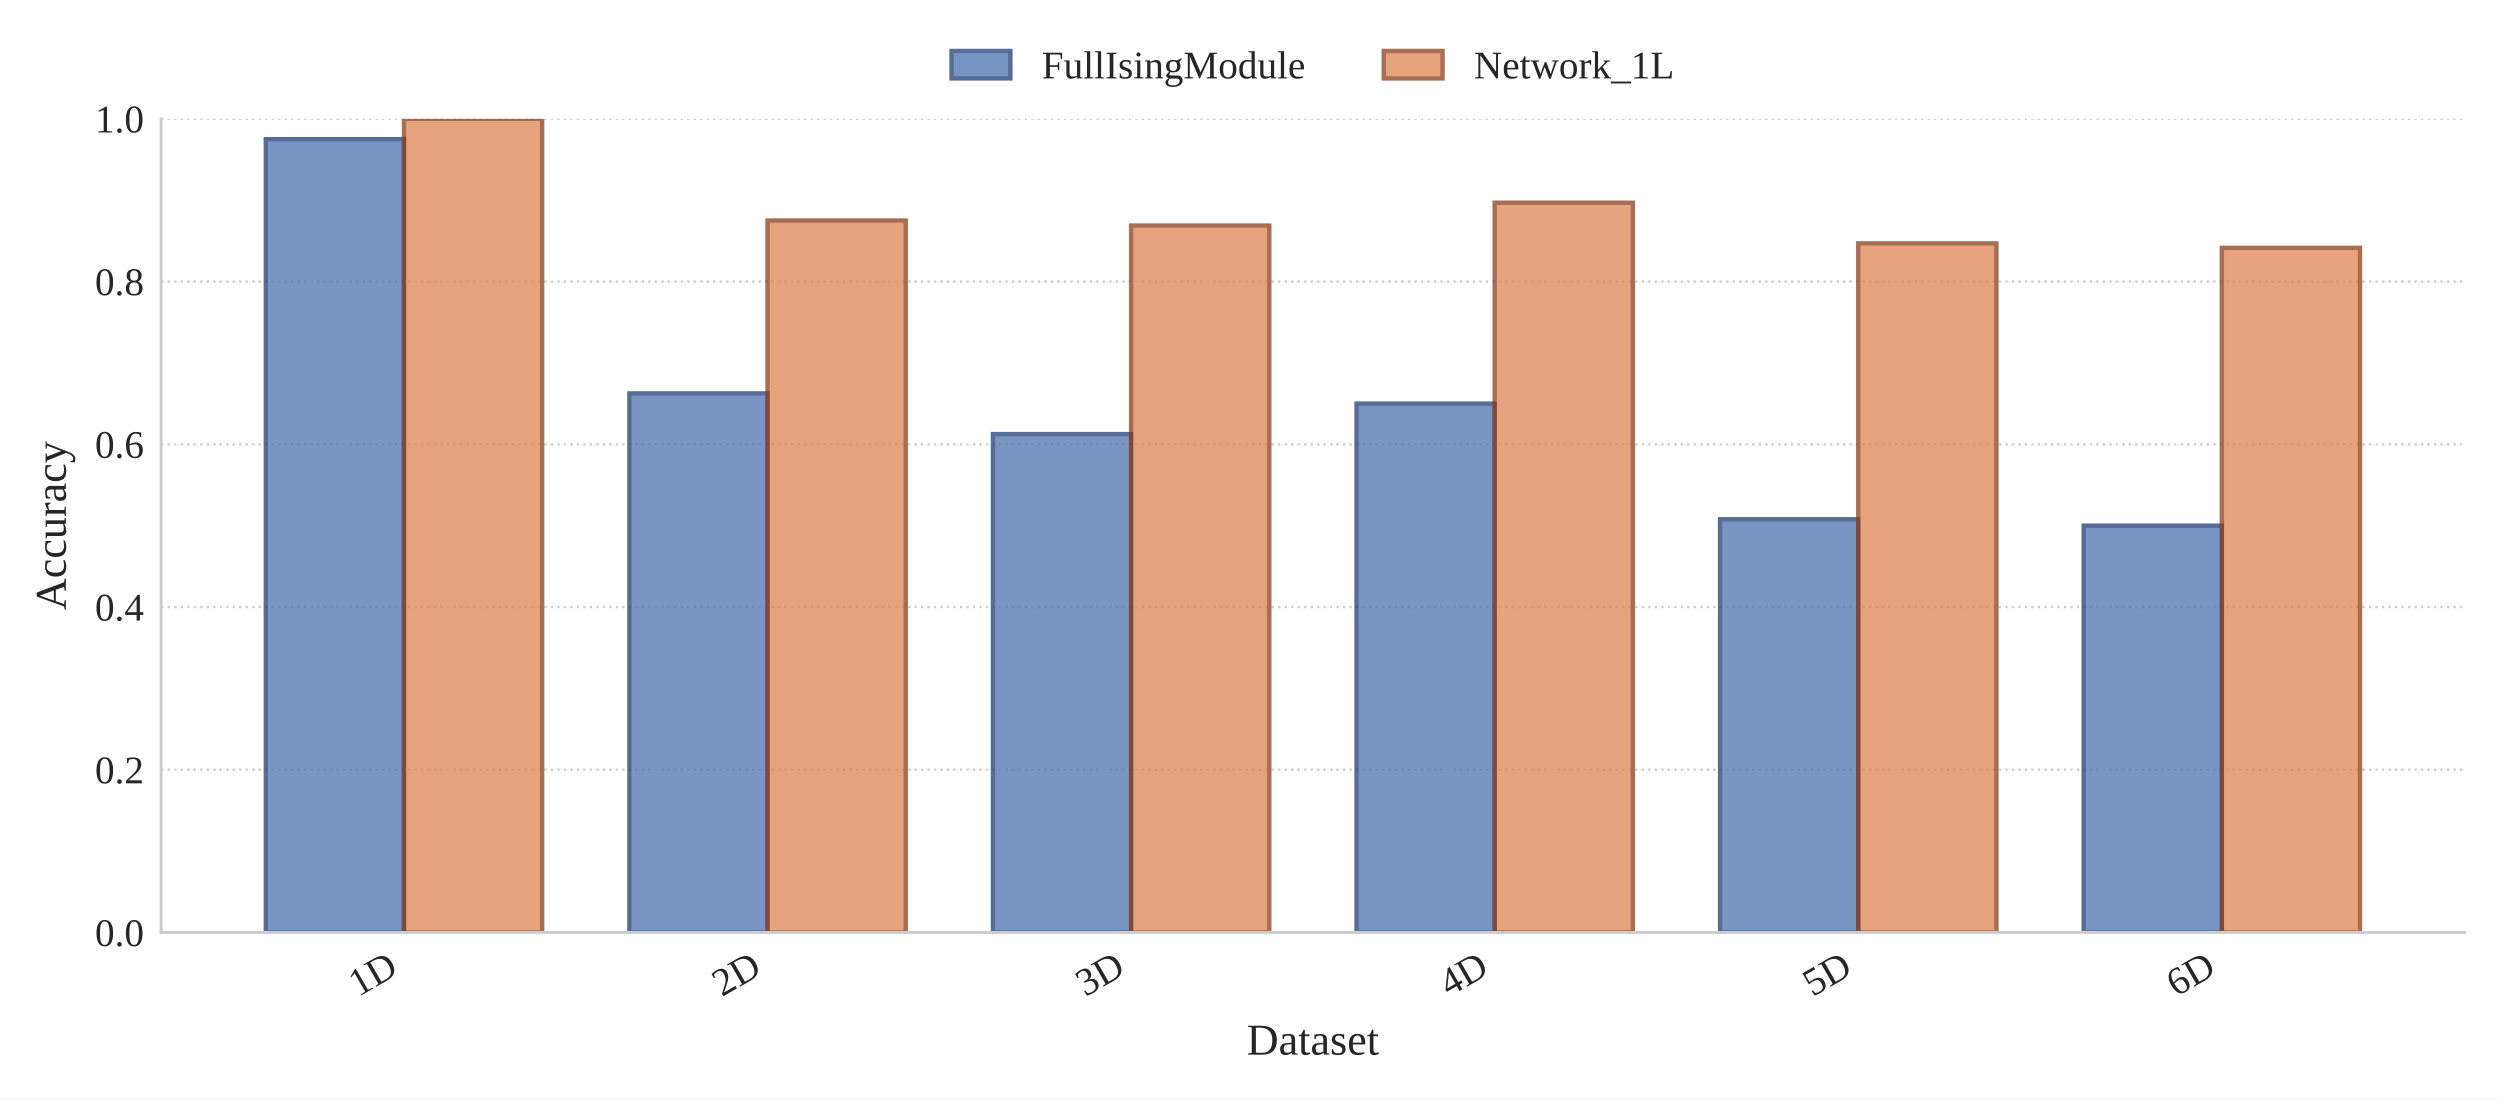
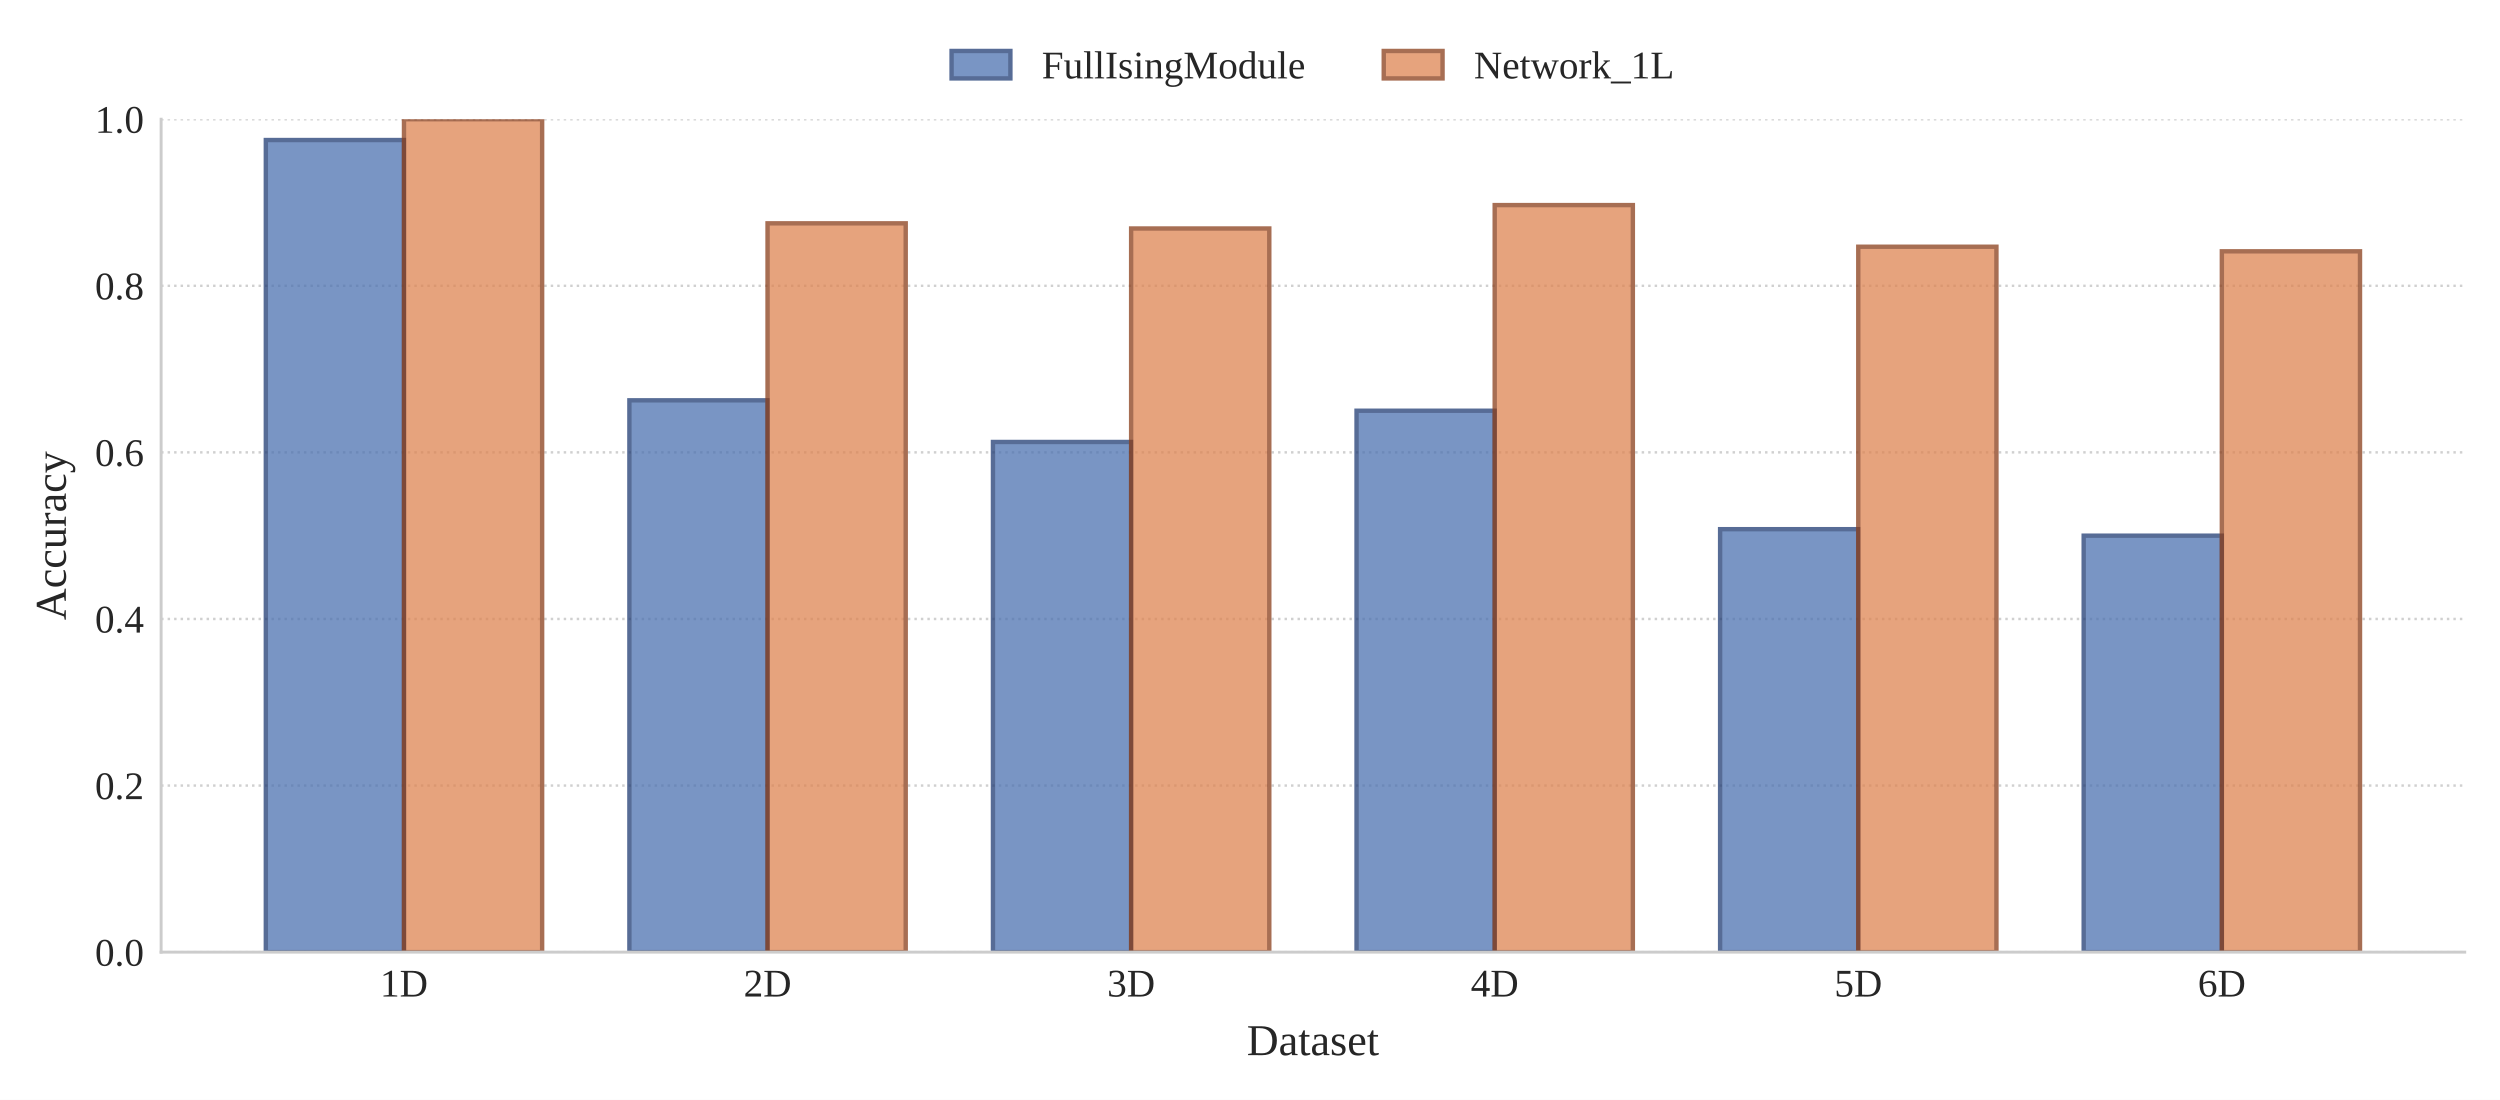
- <svg xmlns="http://www.w3.org/2000/svg" width="510.115pt" height="224.317pt" viewBox="0 0 510.115 224.317" version="1.1">
+ <svg xmlns="http://www.w3.org/2000/svg" width="510.115pt" height="224.42pt" viewBox="0 0 510.115 224.42" version="1.1">
  <defs>
    <style type="text/css">*{stroke-linejoin: round; stroke-linecap: butt}</style>
  </defs>
  <g id="figure_1">
    <g id="patch_1">
-       <path d="M 0 224.317  L 510.115 224.317  L 510.115 -0  L 0 -0  z " style="fill: #ffffff" />
+       <path d="M 0 224.42  L 510.115 224.42  L 510.115 0  L 0 0  z " style="fill: #ffffff" />
    </g>
    <g id="axes_1">
      <g id="patch_2">
-         <path d="M 32.875 190.26  L 502.915 190.26  L 502.915 24.247  L 32.875 24.247  z " style="fill: #ffffff" />
+         <path d="M 32.875 194.28  L 502.915 194.28  L 502.915 24.325  L 32.875 24.325  z " style="fill: #ffffff" />
      </g>
      <g id="matplotlib.axis_1">
        <g id="xtick_1">
          <g id="text_1">
-             <text style="font-size: 8px; font-family: 'Times New Roman', 'CMU Serif', 'DejaVu Serif', serif; fill: #262626" transform="translate(73.10733 203.46) rotate(-30)">1D</text>
+             <text style="font-size: 8px; font-family: 'Times New Roman', 'CMU Serif', 'DejaVu Serif', serif; text-anchor: middle; fill: #262626" x="82.431" y="203.335" transform="rotate(-0 82.43052 203.3347)">1D</text>
          </g>
        </g>
        <g id="xtick_2">
          <g id="text_2">
-             <text style="font-size: 8px; font-family: 'Times New Roman', 'CMU Serif', 'DejaVu Serif', serif; fill: #262626" transform="translate(147.2929 203.46) rotate(-30)">2D</text>
+             <text style="font-size: 8px; font-family: 'Times New Roman', 'CMU Serif', 'DejaVu Serif', serif; text-anchor: middle; fill: #262626" x="156.616" y="203.335" transform="rotate(-0 156.6161 203.3347)">2D</text>
          </g>
        </g>
        <g id="xtick_3">
          <g id="text_3">
-             <text style="font-size: 8px; font-family: 'Times New Roman', 'CMU Serif', 'DejaVu Serif', serif; fill: #262626" transform="translate(221.4785 203.46) rotate(-30)">3D</text>
+             <text style="font-size: 8px; font-family: 'Times New Roman', 'CMU Serif', 'DejaVu Serif', serif; text-anchor: middle; fill: #262626" x="230.802" y="203.335" transform="rotate(-0 230.8017 203.3347)">3D</text>
          </g>
        </g>
        <g id="xtick_4">
          <g id="text_4">
-             <text style="font-size: 8px; font-family: 'Times New Roman', 'CMU Serif', 'DejaVu Serif', serif; fill: #262626" transform="translate(295.6641 203.46) rotate(-30)">4D</text>
+             <text style="font-size: 8px; font-family: 'Times New Roman', 'CMU Serif', 'DejaVu Serif', serif; text-anchor: middle; fill: #262626" x="304.987" y="203.335" transform="rotate(-0 304.9873 203.3347)">4D</text>
          </g>
        </g>
        <g id="xtick_5">
          <g id="text_5">
-             <text style="font-size: 8px; font-family: 'Times New Roman', 'CMU Serif', 'DejaVu Serif', serif; fill: #262626" transform="translate(369.8498 203.46) rotate(-30)">5D</text>
+             <text style="font-size: 8px; font-family: 'Times New Roman', 'CMU Serif', 'DejaVu Serif', serif; text-anchor: middle; fill: #262626" x="379.173" y="203.335" transform="rotate(-0 379.1729 203.3347)">5D</text>
          </g>
        </g>
        <g id="xtick_6">
          <g id="text_6">
-             <text style="font-size: 8px; font-family: 'Times New Roman', 'CMU Serif', 'DejaVu Serif', serif; fill: #262626" transform="translate(444.0354 203.46) rotate(-30)">6D</text>
+             <text style="font-size: 8px; font-family: 'Times New Roman', 'CMU Serif', 'DejaVu Serif', serif; text-anchor: middle; fill: #262626" x="453.359" y="203.335" transform="rotate(-0 453.3585 203.3347)">6D</text>
          </g>
        </g>
        <g id="text_7">
-           <text style="font-size: 9px; font-family: 'Times New Roman', 'CMU Serif', 'DejaVu Serif', serif; text-anchor: middle; fill: #262626" x="267.895" y="215.191" transform="rotate(-0 267.8945 215.1914)">Dataset</text>
+           <text style="font-size: 9px; font-family: 'Times New Roman', 'CMU Serif', 'DejaVu Serif', serif; text-anchor: middle; fill: #262626" x="267.895" y="215.295" transform="rotate(-0 267.8945 215.2953)">Dataset</text>
        </g>
      </g>
      <g id="matplotlib.axis_2">
        <g id="ytick_1">
          <g id="line2d_1">
-             <path d="M 32.875 190.26  L 502.915 190.26  " clip-path="url(#p5522e28e5e)" style="fill: none; stroke-dasharray: 0.5,0.825; stroke-dashoffset: 0; stroke: #b0b0b0; stroke-opacity: 0.6; stroke-width: 0.5" />
+             <path d="M 32.875 194.28  L 502.915 194.28  " clip-path="url(#p682871abb4)" style="fill: none; stroke-dasharray: 0.5,0.825; stroke-dashoffset: 0; stroke: #b0b0b0; stroke-opacity: 0.6; stroke-width: 0.5" />
          </g>
          <g id="text_8">
-             <text style="font-size: 8px; font-family: 'Times New Roman', 'CMU Serif', 'DejaVu Serif', serif; text-anchor: end; fill: #262626" x="29.375" y="193.038" transform="rotate(-0 29.37453 193.038)">0.0</text>
+             <text style="font-size: 8px; font-family: 'Times New Roman', 'CMU Serif', 'DejaVu Serif', serif; text-anchor: end; fill: #262626" x="29.375" y="197.057" transform="rotate(-0 29.37453 197.0572)">0.0</text>
          </g>
        </g>
        <g id="ytick_2">
          <g id="line2d_2">
-             <path d="M 32.875 157.058  L 502.915 157.058  " clip-path="url(#p5522e28e5e)" style="fill: none; stroke-dasharray: 0.5,0.825; stroke-dashoffset: 0; stroke: #b0b0b0; stroke-opacity: 0.6; stroke-width: 0.5" />
+             <path d="M 32.875 160.289  L 502.915 160.289  " clip-path="url(#p682871abb4)" style="fill: none; stroke-dasharray: 0.5,0.825; stroke-dashoffset: 0; stroke: #b0b0b0; stroke-opacity: 0.6; stroke-width: 0.5" />
          </g>
          <g id="text_9">
-             <text style="font-size: 8px; font-family: 'Times New Roman', 'CMU Serif', 'DejaVu Serif', serif; text-anchor: end; fill: #262626" x="29.375" y="159.835" transform="rotate(-0 29.37453 159.8352)">0.2</text>
+             <text style="font-size: 8px; font-family: 'Times New Roman', 'CMU Serif', 'DejaVu Serif', serif; text-anchor: end; fill: #262626" x="29.375" y="163.066" transform="rotate(-0 29.37453 163.0663)">0.2</text>
          </g>
        </g>
        <g id="ytick_3">
          <g id="line2d_3">
-             <path d="M 32.875 123.855  L 502.915 123.855  " clip-path="url(#p5522e28e5e)" style="fill: none; stroke-dasharray: 0.5,0.825; stroke-dashoffset: 0; stroke: #b0b0b0; stroke-opacity: 0.6; stroke-width: 0.5" />
+             <path d="M 32.875 126.298  L 502.915 126.298  " clip-path="url(#p682871abb4)" style="fill: none; stroke-dasharray: 0.5,0.825; stroke-dashoffset: 0; stroke: #b0b0b0; stroke-opacity: 0.6; stroke-width: 0.5" />
          </g>
          <g id="text_10">
-             <text style="font-size: 8px; font-family: 'Times New Roman', 'CMU Serif', 'DejaVu Serif', serif; text-anchor: end; fill: #262626" x="29.375" y="126.632" transform="rotate(-0 29.37453 126.6324)">0.4</text>
+             <text style="font-size: 8px; font-family: 'Times New Roman', 'CMU Serif', 'DejaVu Serif', serif; text-anchor: end; fill: #262626" x="29.375" y="129.075" transform="rotate(-0 29.37453 129.0754)">0.4</text>
          </g>
        </g>
        <g id="ytick_4">
          <g id="line2d_4">
-             <path d="M 32.875 90.652  L 502.915 90.652  " clip-path="url(#p5522e28e5e)" style="fill: none; stroke-dasharray: 0.5,0.825; stroke-dashoffset: 0; stroke: #b0b0b0; stroke-opacity: 0.6; stroke-width: 0.5" />
+             <path d="M 32.875 92.307  L 502.915 92.307  " clip-path="url(#p682871abb4)" style="fill: none; stroke-dasharray: 0.5,0.825; stroke-dashoffset: 0; stroke: #b0b0b0; stroke-opacity: 0.6; stroke-width: 0.5" />
          </g>
          <g id="text_11">
-             <text style="font-size: 8px; font-family: 'Times New Roman', 'CMU Serif', 'DejaVu Serif', serif; text-anchor: end; fill: #262626" x="29.375" y="93.43" transform="rotate(-0 29.37453 93.42961)">0.6</text>
+             <text style="font-size: 8px; font-family: 'Times New Roman', 'CMU Serif', 'DejaVu Serif', serif; text-anchor: end; fill: #262626" x="29.375" y="95.085" transform="rotate(-0 29.37453 95.08457)">0.6</text>
          </g>
        </g>
        <g id="ytick_5">
          <g id="line2d_5">
-             <path d="M 32.875 57.449  L 502.915 57.449  " clip-path="url(#p5522e28e5e)" style="fill: none; stroke-dasharray: 0.5,0.825; stroke-dashoffset: 0; stroke: #b0b0b0; stroke-opacity: 0.6; stroke-width: 0.5" />
+             <path d="M 32.875 58.316  L 502.915 58.316  " clip-path="url(#p682871abb4)" style="fill: none; stroke-dasharray: 0.5,0.825; stroke-dashoffset: 0; stroke: #b0b0b0; stroke-opacity: 0.6; stroke-width: 0.5" />
          </g>
          <g id="text_12">
-             <text style="font-size: 8px; font-family: 'Times New Roman', 'CMU Serif', 'DejaVu Serif', serif; text-anchor: end; fill: #262626" x="29.375" y="60.227" transform="rotate(-0 29.37453 60.22682)">0.8</text>
+             <text style="font-size: 8px; font-family: 'Times New Roman', 'CMU Serif', 'DejaVu Serif', serif; text-anchor: end; fill: #262626" x="29.375" y="61.094" transform="rotate(-0 29.37453 61.0937)">0.8</text>
          </g>
        </g>
        <g id="ytick_6">
          <g id="line2d_6">
-             <path d="M 32.875 24.247  L 502.915 24.247  " clip-path="url(#p5522e28e5e)" style="fill: none; stroke-dasharray: 0.5,0.825; stroke-dashoffset: 0; stroke: #b0b0b0; stroke-opacity: 0.6; stroke-width: 0.5" />
+             <path d="M 32.875 24.325  L 502.915 24.325  " clip-path="url(#p682871abb4)" style="fill: none; stroke-dasharray: 0.5,0.825; stroke-dashoffset: 0; stroke: #b0b0b0; stroke-opacity: 0.6; stroke-width: 0.5" />
          </g>
          <g id="text_13">
-             <text style="font-size: 8px; font-family: 'Times New Roman', 'CMU Serif', 'DejaVu Serif', serif; text-anchor: end; fill: #262626" x="29.375" y="27.024" transform="rotate(-0 29.37453 27.02403)">1.0</text>
+             <text style="font-size: 8px; font-family: 'Times New Roman', 'CMU Serif', 'DejaVu Serif', serif; text-anchor: end; fill: #262626" x="29.375" y="27.103" transform="rotate(-0 29.37453 27.10284)">1.0</text>
          </g>
        </g>
        <g id="text_14">
-           <text style="font-size: 9px; font-family: 'Times New Roman', 'CMU Serif', 'DejaVu Serif', serif; text-anchor: middle; fill: #262626" x="13.432" y="107.254" transform="rotate(-90 13.4325 107.2535)">Accuracy</text>
+           <text style="font-size: 9px; font-family: 'Times New Roman', 'CMU Serif', 'DejaVu Serif', serif; text-anchor: middle; fill: #262626" x="13.432" y="109.303" transform="rotate(-90 13.4325 109.3025)">Accuracy</text>
        </g>
      </g>
      <g id="patch_3">
-         <path d="M 54.24 190.26  L 82.431 190.26  L 82.431 28.397  L 54.24 28.397  z " clip-path="url(#p5522e28e5e)" style="fill: #4c72b0; opacity: 0.75; stroke: #1f3b73; stroke-width: 0.9; stroke-linejoin: miter" />
+         <path d="M 54.24 194.28  L 82.431 194.28  L 82.431 28.574  L 54.24 28.574  z " clip-path="url(#p682871abb4)" style="fill: #4c72b0; opacity: 0.75; stroke: #1f3b73; stroke-width: 0.9; stroke-linejoin: miter" />
      </g>
      <g id="patch_4">
-         <path d="M 128.426 190.26  L 156.616 190.26  L 156.616 80.276  L 128.426 80.276  z " clip-path="url(#p5522e28e5e)" style="fill: #4c72b0; opacity: 0.75; stroke: #1f3b73; stroke-width: 0.9; stroke-linejoin: miter" />
+         <path d="M 128.426 194.28  L 156.616 194.28  L 156.616 81.685  L 128.426 81.685  z " clip-path="url(#p682871abb4)" style="fill: #4c72b0; opacity: 0.75; stroke: #1f3b73; stroke-width: 0.9; stroke-linejoin: miter" />
      </g>
      <g id="patch_5">
-         <path d="M 202.611 190.26  L 230.802 190.26  L 230.802 88.577  L 202.611 88.577  z " clip-path="url(#p5522e28e5e)" style="fill: #4c72b0; opacity: 0.75; stroke: #1f3b73; stroke-width: 0.9; stroke-linejoin: miter" />
+         <path d="M 202.611 194.28  L 230.802 194.28  L 230.802 90.183  L 202.611 90.183  z " clip-path="url(#p682871abb4)" style="fill: #4c72b0; opacity: 0.75; stroke: #1f3b73; stroke-width: 0.9; stroke-linejoin: miter" />
      </g>
      <g id="patch_6">
-         <path d="M 276.797 190.26  L 304.987 190.26  L 304.987 82.351  L 276.797 82.351  z " clip-path="url(#p5522e28e5e)" style="fill: #4c72b0; opacity: 0.75; stroke: #1f3b73; stroke-width: 0.9; stroke-linejoin: miter" />
+         <path d="M 276.797 194.28  L 304.987 194.28  L 304.987 83.809  L 276.797 83.809  z " clip-path="url(#p682871abb4)" style="fill: #4c72b0; opacity: 0.75; stroke: #1f3b73; stroke-width: 0.9; stroke-linejoin: miter" />
      </g>
      <g id="patch_7">
-         <path d="M 350.982 190.26  L 379.173 190.26  L 379.173 105.959  L 350.982 105.959  z " clip-path="url(#p5522e28e5e)" style="fill: #4c72b0; opacity: 0.75; stroke: #1f3b73; stroke-width: 0.9; stroke-linejoin: miter" />
+         <path d="M 350.982 194.28  L 379.173 194.28  L 379.173 107.977  L 350.982 107.977  z " clip-path="url(#p682871abb4)" style="fill: #4c72b0; opacity: 0.75; stroke: #1f3b73; stroke-width: 0.9; stroke-linejoin: miter" />
      </g>
      <g id="patch_8">
-         <path d="M 425.168 190.26  L 453.359 190.26  L 453.359 107.254  L 425.168 107.254  z " clip-path="url(#p5522e28e5e)" style="fill: #4c72b0; opacity: 0.75; stroke: #1f3b73; stroke-width: 0.9; stroke-linejoin: miter" />
+         <path d="M 425.168 194.28  L 453.359 194.28  L 453.359 109.303  L 425.168 109.303  z " clip-path="url(#p682871abb4)" style="fill: #4c72b0; opacity: 0.75; stroke: #1f3b73; stroke-width: 0.9; stroke-linejoin: miter" />
      </g>
      <g id="patch_9">
-         <path d="M 82.431 190.26  L 110.621 190.26  L 110.621 24.247  L 82.431 24.247  z " clip-path="url(#p5522e28e5e)" style="fill: #dd8452; opacity: 0.75; stroke: #8a3d1a; stroke-width: 0.9; stroke-linejoin: miter" />
+         <path d="M 82.431 194.28  L 110.621 194.28  L 110.621 24.325  L 82.431 24.325  z " clip-path="url(#p682871abb4)" style="fill: #dd8452; opacity: 0.75; stroke: #8a3d1a; stroke-width: 0.9; stroke-linejoin: miter" />
      </g>
      <g id="patch_10">
-         <path d="M 156.616 190.26  L 184.807 190.26  L 184.807 44.998  L 156.616 44.998  z " clip-path="url(#p5522e28e5e)" style="fill: #dd8452; opacity: 0.75; stroke: #8a3d1a; stroke-width: 0.9; stroke-linejoin: miter" />
+         <path d="M 156.616 194.28  L 184.807 194.28  L 184.807 45.57  L 156.616 45.57  z " clip-path="url(#p682871abb4)" style="fill: #dd8452; opacity: 0.75; stroke: #8a3d1a; stroke-width: 0.9; stroke-linejoin: miter" />
      </g>
      <g id="patch_11">
-         <path d="M 230.802 190.26  L 258.992 190.26  L 258.992 46.028  L 230.802 46.028  z " clip-path="url(#p5522e28e5e)" style="fill: #dd8452; opacity: 0.75; stroke: #8a3d1a; stroke-width: 0.9; stroke-linejoin: miter" />
+         <path d="M 230.802 194.28  L 258.992 194.28  L 258.992 46.623  L 230.802 46.623  z " clip-path="url(#p682871abb4)" style="fill: #dd8452; opacity: 0.75; stroke: #8a3d1a; stroke-width: 0.9; stroke-linejoin: miter" />
      </g>
      <g id="patch_12">
-         <path d="M 304.987 190.26  L 333.178 190.26  L 333.178 41.363  L 304.987 41.363  z " clip-path="url(#p5522e28e5e)" style="fill: #dd8452; opacity: 0.75; stroke: #8a3d1a; stroke-width: 0.9; stroke-linejoin: miter" />
+         <path d="M 304.987 194.28  L 333.178 194.28  L 333.178 41.848  L 304.987 41.848  z " clip-path="url(#p682871abb4)" style="fill: #dd8452; opacity: 0.75; stroke: #8a3d1a; stroke-width: 0.9; stroke-linejoin: miter" />
      </g>
      <g id="patch_13">
-         <path d="M 379.173 190.26  L 407.363 190.26  L 407.363 49.663  L 379.173 49.663  z " clip-path="url(#p5522e28e5e)" style="fill: #dd8452; opacity: 0.75; stroke: #8a3d1a; stroke-width: 0.9; stroke-linejoin: miter" />
+         <path d="M 379.173 194.28  L 407.363 194.28  L 407.363 50.345  L 379.173 50.345  z " clip-path="url(#p682871abb4)" style="fill: #dd8452; opacity: 0.75; stroke: #8a3d1a; stroke-width: 0.9; stroke-linejoin: miter" />
      </g>
      <g id="patch_14">
-         <path d="M 453.359 190.26  L 481.549 190.26  L 481.549 50.576  L 453.359 50.576  z " clip-path="url(#p5522e28e5e)" style="fill: #dd8452; opacity: 0.75; stroke: #8a3d1a; stroke-width: 0.9; stroke-linejoin: miter" />
+         <path d="M 453.359 194.28  L 481.549 194.28  L 481.549 51.28  L 453.359 51.28  z " clip-path="url(#p682871abb4)" style="fill: #dd8452; opacity: 0.75; stroke: #8a3d1a; stroke-width: 0.9; stroke-linejoin: miter" />
      </g>
      <g id="patch_15">
-         <path d="M 32.875 190.26  L 32.875 24.247  " style="fill: none; stroke: #cccccc; stroke-width: 0.6; stroke-linejoin: miter; stroke-linecap: square" />
+         <path d="M 32.875 194.28  L 32.875 24.325  " style="fill: none; stroke: #cccccc; stroke-width: 0.6; stroke-linejoin: miter; stroke-linecap: square" />
      </g>
      <g id="patch_16">
-         <path d="M 32.875 190.26  L 502.915 190.26  " style="fill: none; stroke: #cccccc; stroke-width: 0.6; stroke-linejoin: miter; stroke-linecap: square" />
+         <path d="M 32.875 194.28  L 502.915 194.28  " style="fill: none; stroke: #cccccc; stroke-width: 0.6; stroke-linejoin: miter; stroke-linecap: square" />
      </g>
      <g id="legend_1">
        <g id="patch_17">
          <path d="M 194.165 16  L 206.165 16  L 206.165 10.4  L 194.165 10.4  z " style="fill: #4c72b0; opacity: 0.75; stroke: #1f3b73; stroke-width: 0.9; stroke-linejoin: miter" />
        </g>
        <g id="text_15">
          <text style="font-size: 8px; font-family: 'Times New Roman', 'CMU Serif', 'DejaVu Serif', serif; text-anchor: start; fill: #262626" x="212.565" y="16" transform="rotate(-0 212.5645 16)">FullIsingModule</text>
        </g>
        <g id="patch_18">
          <path d="M 282.346 16  L 294.346 16  L 294.346 10.4  L 282.346 10.4  z " style="fill: #dd8452; opacity: 0.75; stroke: #8a3d1a; stroke-width: 0.9; stroke-linejoin: miter" />
        </g>
        <g id="text_16">
          <text style="font-size: 8px; font-family: 'Times New Roman', 'CMU Serif', 'DejaVu Serif', serif; text-anchor: start; fill: #262626" x="300.746" y="16" transform="rotate(-0 300.7458 16)">Network_1L</text>
        </g>
      </g>
    </g>
  </g>
  <defs>
-     <clipPath id="p5522e28e5e">
-       <rect x="32.875" y="24.247" width="470.04" height="166.014" />
+     <clipPath id="p682871abb4">
+       <rect x="32.875" y="24.325" width="470.04" height="169.954" />
    </clipPath>
  </defs>
</svg>
